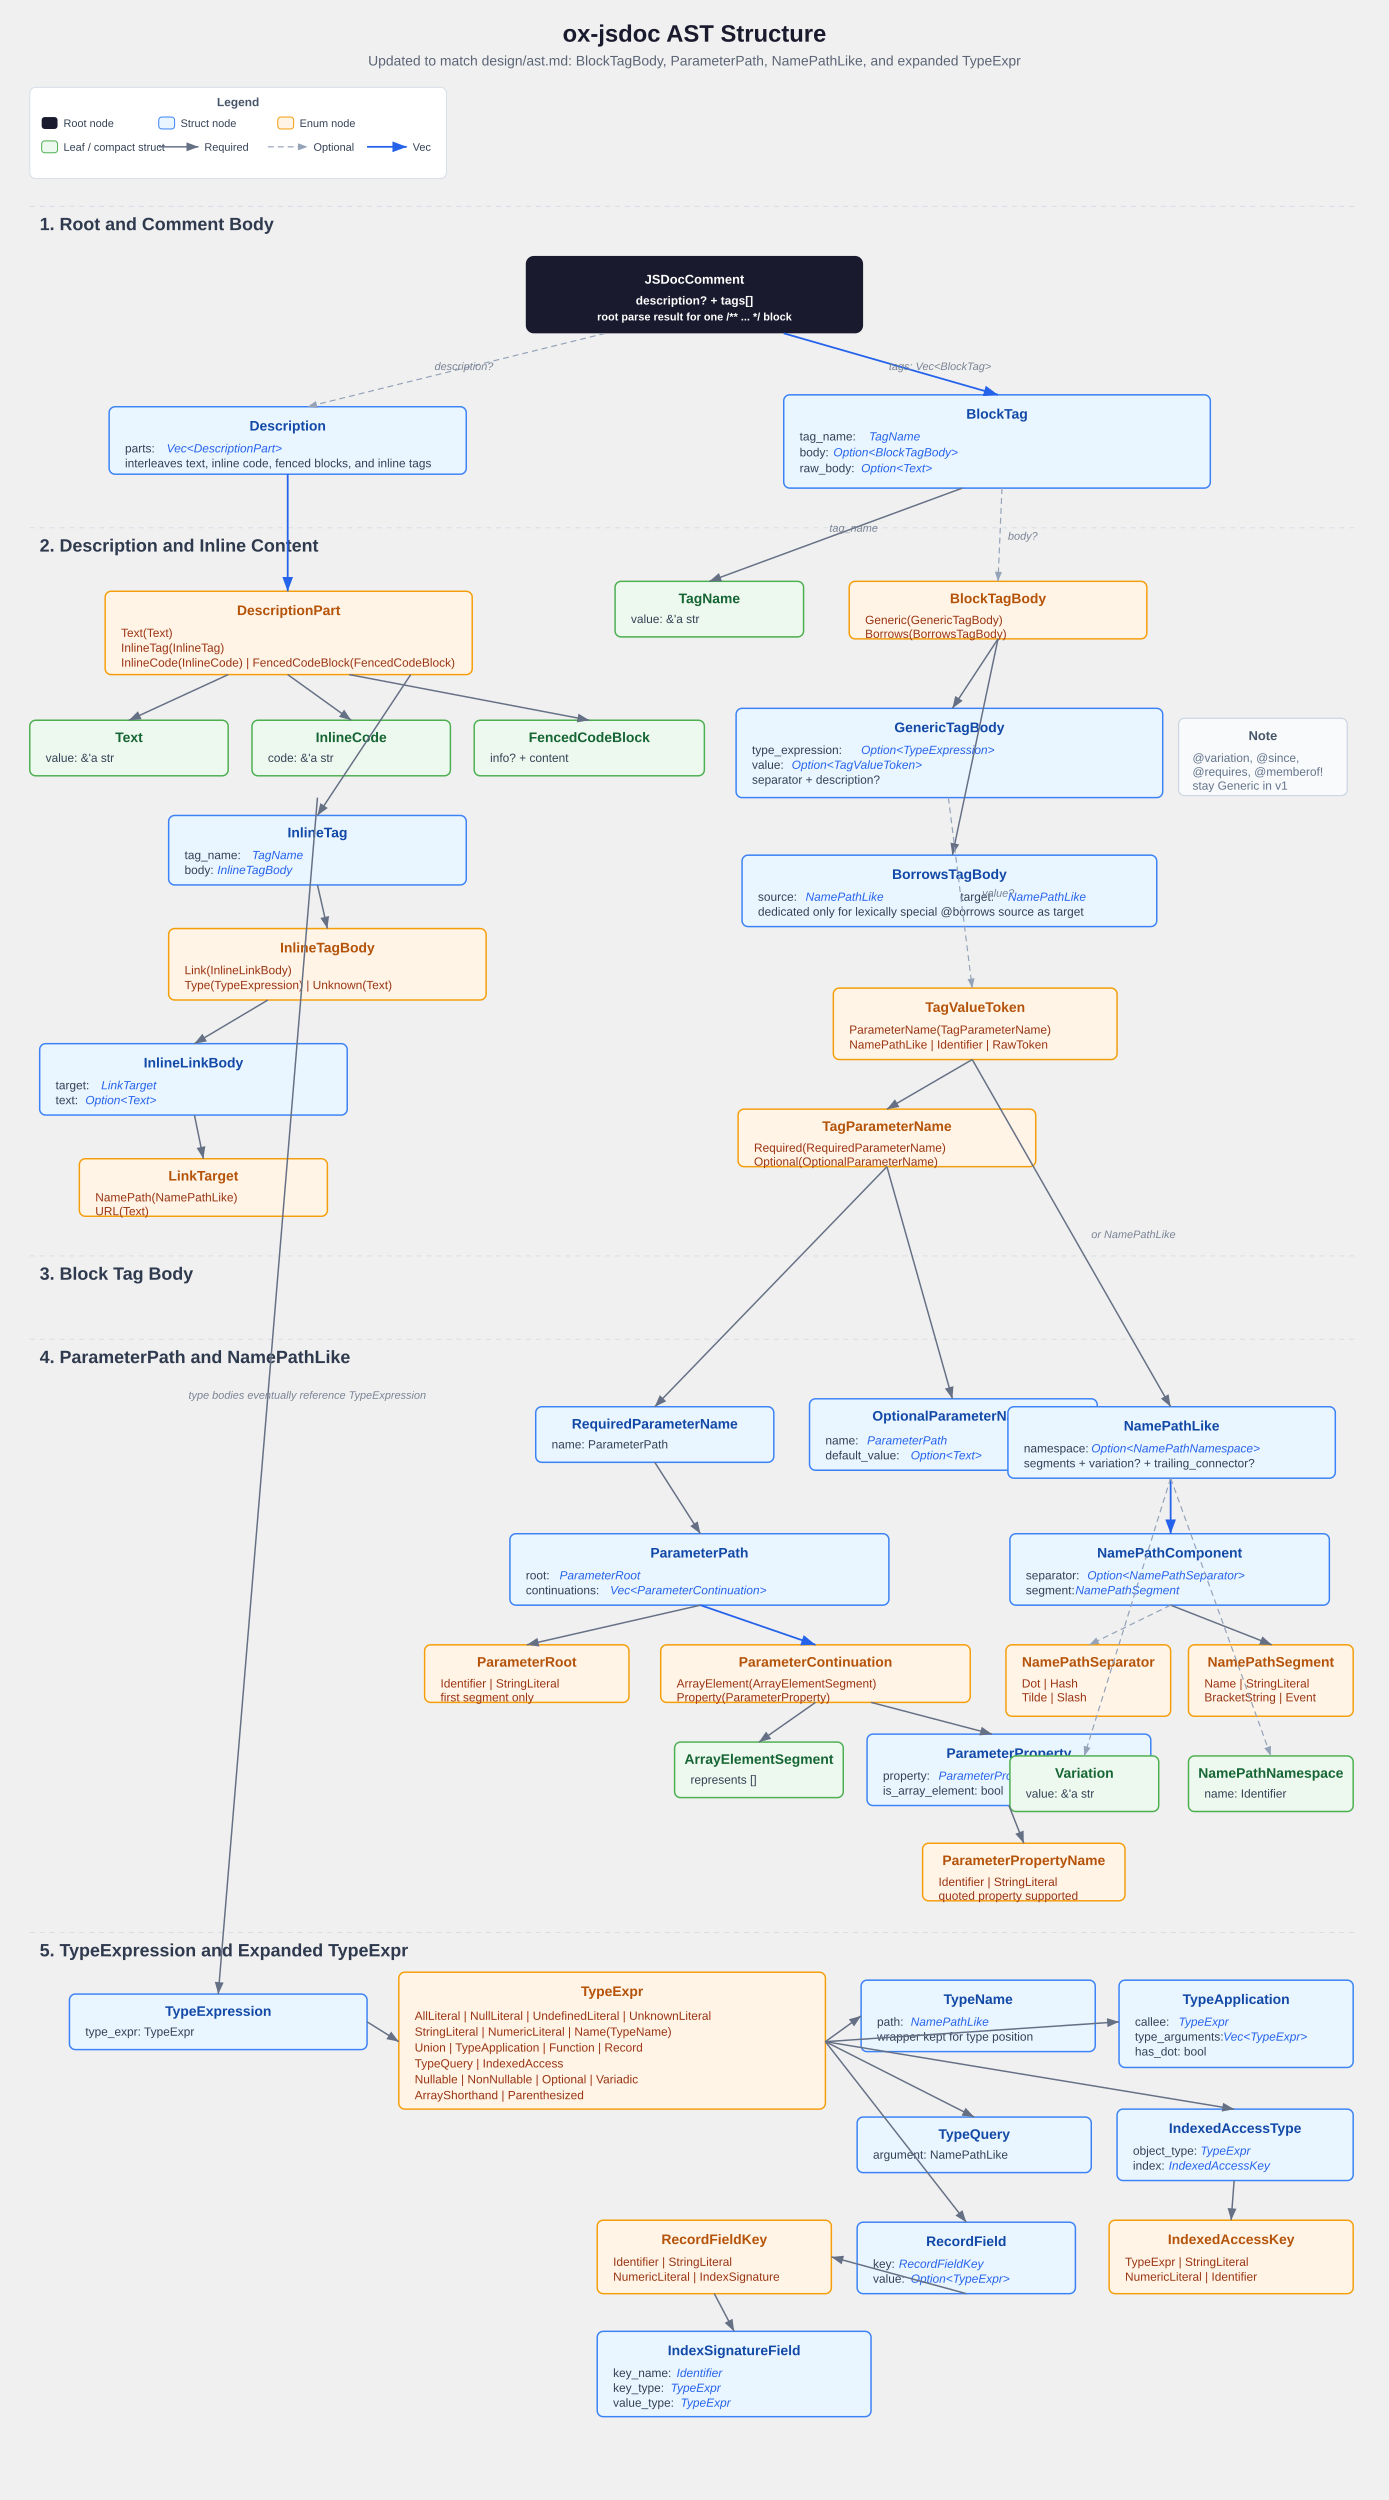
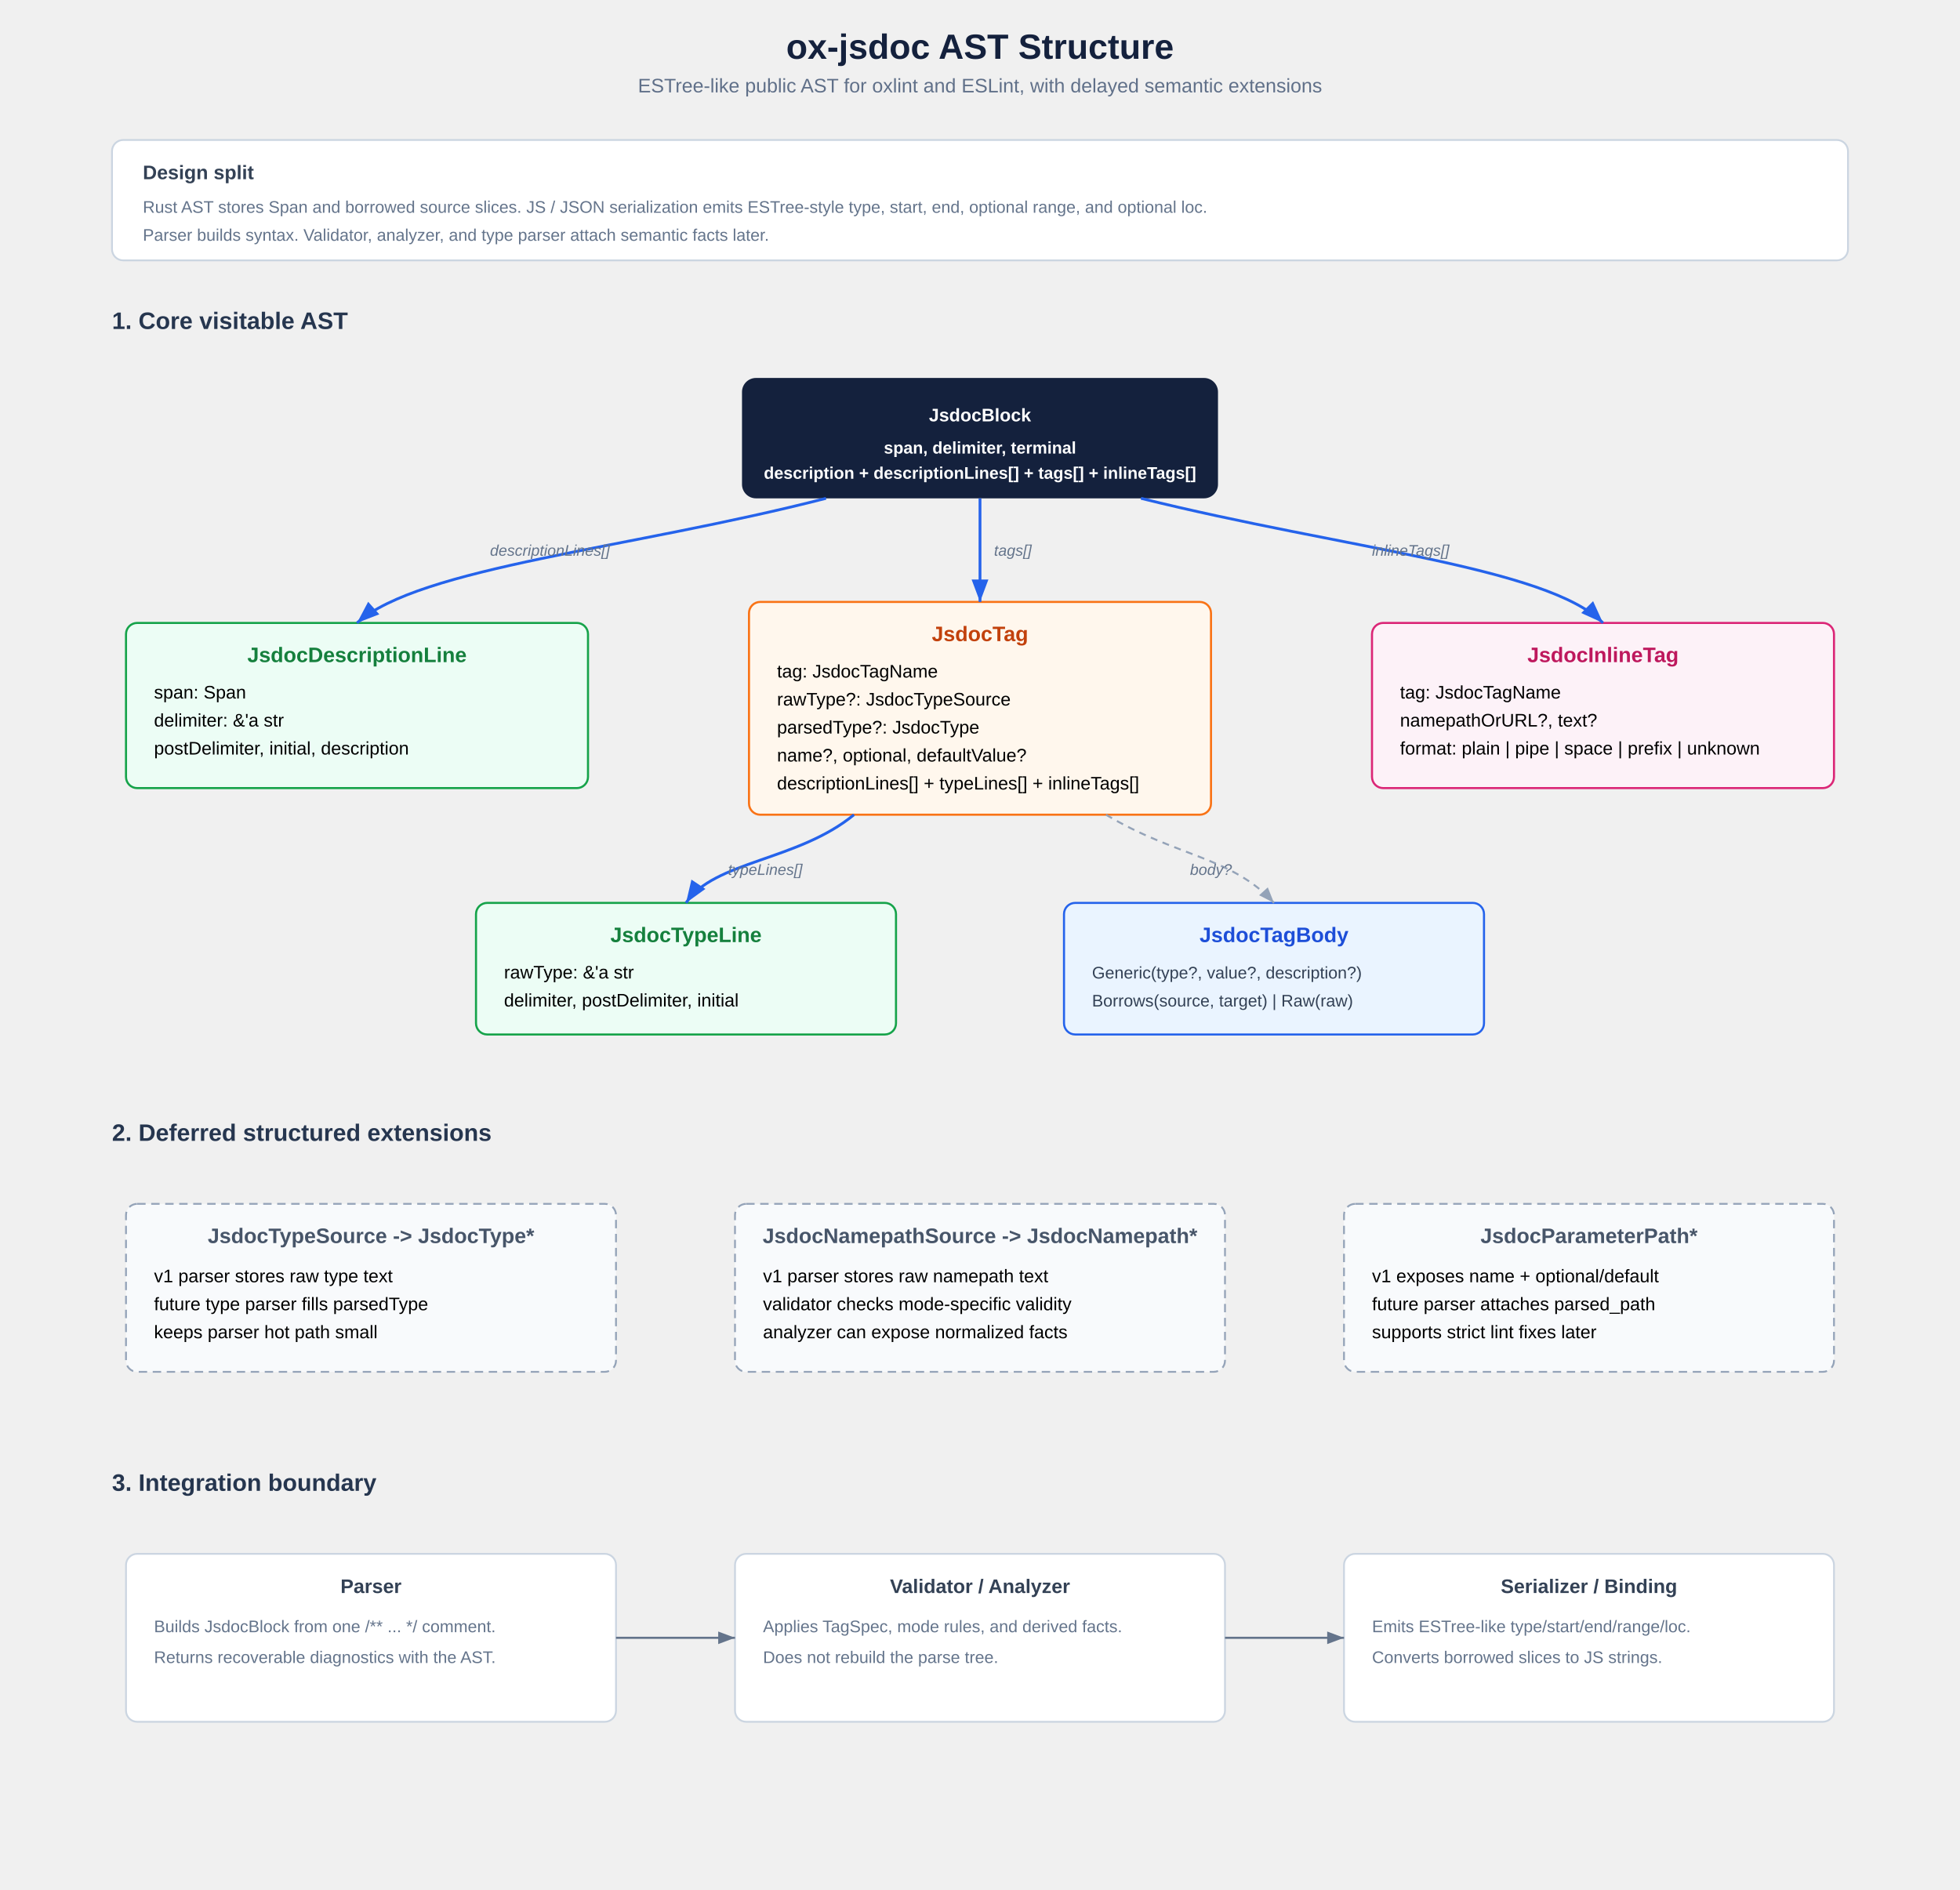
- <svg xmlns="http://www.w3.org/2000/svg" viewBox="0 0 1400 2520" font-family="'Helvetica Neue', Arial, sans-serif" font-size="13">
+ <svg xmlns="http://www.w3.org/2000/svg" viewBox="0 0 1400 1350" font-family="'Helvetica Neue', Arial, sans-serif" font-size="13">
  <defs>
    <style>
-       .title { font-size: 24px; font-weight: 700; fill: #1a1a2e; }
-       .subtitle { font-size: 14px; fill: #5b6475; }
-       .section-label { font-size: 18px; font-weight: 700; fill: #2f3a4f; }
-       .section-line { stroke: #d7dde6; stroke-width: 1; stroke-dasharray: 5 5; }
-       .annotation { font-size: 11px; fill: #798394; font-style: italic; }
-       .node-root rect { fill: #1a1a2e; rx: 8; ry: 8; }
-       .node-root text { fill: #fff; font-weight: 700; }
-       .node-struct rect { fill: #e9f5ff; stroke: #3b82f6; stroke-width: 1.5; rx: 6; ry: 6; }
-       .node-struct .node-title { fill: #1249a7; font-weight: 700; font-size: 14px; }
-       .node-struct .node-field { fill: #334155; font-size: 12px; }
-       .node-struct .node-type { fill: #2563eb; font-size: 12px; font-style: italic; }
-       .node-enum rect { fill: #fff4e6; stroke: #f59e0b; stroke-width: 1.5; rx: 6; ry: 6; }
-       .node-enum .node-title { fill: #b45309; font-weight: 700; font-size: 14px; }
-       .node-enum .variant { fill: #9a3412; font-size: 12px; }
-       .node-leaf rect { fill: #edf9ee; stroke: #4caf50; stroke-width: 1.5; rx: 6; ry: 6; }
-       .node-leaf .node-title { fill: #166534; font-weight: 700; font-size: 14px; }
-       .node-leaf .node-field { fill: #334155; font-size: 12px; }
-       .node-note rect { fill: #f8fafc; stroke: #cbd5e1; stroke-width: 1.2; rx: 6; ry: 6; }
-       .node-note .node-title { fill: #475569; font-weight: 700; font-size: 13px; }
-       .node-note .node-field { fill: #64748b; font-size: 12px; }
-       .edge { stroke: #667085; stroke-width: 1.5; fill: none; }
-       .edge-optional { stroke: #94a3b8; stroke-width: 1.2; fill: none; stroke-dasharray: 6 4; }
-       .edge-vec { stroke: #2563eb; stroke-width: 1.8; fill: none; }
-       .legend text { font-size: 11px; fill: #334155; }
+       .title { font-size: 25px; font-weight: 700; fill: #14213d; }
+       .subtitle { font-size: 14px; fill: #607089; }
+       .section { font-size: 17px; font-weight: 700; fill: #26364f; }
+       .note { font-size: 12px; fill: #64748b; }
+       .mono { font-family: Menlo, Consolas, monospace; }
+       .root rect { fill: #14213d; rx: 10; ry: 10; }
+       .root text { fill: #fff; font-weight: 700; }
+       .node rect { fill: #eaf4ff; stroke: #2563eb; stroke-width: 1.5; rx: 8; ry: 8; }
+       .node .name { fill: #1d4ed8; font-weight: 700; font-size: 15px; }
+       .node .field { fill: #334155; font-size: 12px; }
+       .line rect { fill: #ecfdf5; stroke: #16a34a; stroke-width: 1.5; rx: 8; ry: 8; }
+       .line .name { fill: #15803d; font-weight: 700; font-size: 15px; }
+       .tag rect { fill: #fff7ed; stroke: #f97316; stroke-width: 1.5; rx: 8; ry: 8; }
+       .tag .name { fill: #c2410c; font-weight: 700; font-size: 15px; }
+       .inline rect { fill: #fdf2f8; stroke: #db2777; stroke-width: 1.5; rx: 8; ry: 8; }
+       .inline .name { fill: #be185d; font-weight: 700; font-size: 15px; }
+       .future rect { fill: #f8fafc; stroke: #94a3b8; stroke-width: 1.3; stroke-dasharray: 6 4; rx: 8; ry: 8; }
+       .future .name { fill: #475569; font-weight: 700; font-size: 15px; }
+       .phase rect { fill: #fff; stroke: #cbd5e1; stroke-width: 1.3; rx: 8; ry: 8; }
+       .phase .name { fill: #334155; font-weight: 700; font-size: 14px; }
+       .edge { stroke: #64748b; stroke-width: 1.5; fill: none; }
+       .edge-vec { stroke: #2563eb; stroke-width: 2; fill: none; }
+       .edge-opt { stroke: #94a3b8; stroke-width: 1.4; fill: none; stroke-dasharray: 5 4; }
+       .label { font-size: 11px; fill: #64748b; font-style: italic; }
    </style>
    <marker id="arrow" markerWidth="8" markerHeight="6" refX="8" refY="3" orient="auto">
-       <path d="M0,0 L8,3 L0,6 Z" fill="#667085" />
+       <path d="M0,0 L8,3 L0,6 Z" fill="#64748b" />
    </marker>
-     <marker id="arrow-optional" markerWidth="8" markerHeight="6" refX="8" refY="3" orient="auto">
+     <marker id="arrow-blue" markerWidth="8" markerHeight="6" refX="8" refY="3" orient="auto">
+       <path d="M0,0 L8,3 L0,6 Z" fill="#2563eb" />
+     </marker>
+     <marker id="arrow-opt" markerWidth="8" markerHeight="6" refX="8" refY="3" orient="auto">
      <path d="M0,0 L8,3 L0,6 Z" fill="#94a3b8" />
-     </marker>
-     <marker id="arrow-vec" markerWidth="8" markerHeight="6" refX="8" refY="3" orient="auto">
-       <path d="M0,0 L8,3 L0,6 Z" fill="#2563eb" />
    </marker>
  </defs>
  <text x="700" y="42" text-anchor="middle" class="title">ox-jsdoc AST Structure</text>
-   <text x="700" y="66" text-anchor="middle" class="subtitle">Updated to match design/ast.md: BlockTagBody, ParameterPath, NamePathLike, and expanded TypeExpr</text>
-   <g transform="translate(30, 88)">
-     <rect x="0" y="0" width="420" height="92" fill="#ffffff" stroke="#d7dde6" rx="6" ry="6" />
-     <text x="210" y="19" text-anchor="middle" font-weight="700" font-size="12" fill="#475569">Legend</text>
-     <g class="legend">
-       <rect x="12" y="30" width="16" height="12" fill="#1a1a2e" rx="3" ry="3" />
-       <text x="34" y="40">Root node</text>
-       <rect x="130" y="30" width="16" height="12" fill="#e9f5ff" stroke="#3b82f6" rx="3" ry="3" />
-       <text x="152" y="40">Struct node</text>
-       <rect x="250" y="30" width="16" height="12" fill="#fff4e6" stroke="#f59e0b" rx="3" ry="3" />
-       <text x="272" y="40">Enum node</text>
-       <rect x="12" y="54" width="16" height="12" fill="#edf9ee" stroke="#4caf50" rx="3" ry="3" />
-       <text x="34" y="64">Leaf / compact struct</text>
-       <line x1="130" y1="60" x2="170" y2="60" class="edge" marker-end="url(#arrow)" />
-       <text x="176" y="64">Required</text>
-       <line x1="240" y1="60" x2="280" y2="60" class="edge-optional" marker-end="url(#arrow-optional)" />
-       <text x="286" y="64">Optional</text>
-       <line x1="340" y1="60" x2="380" y2="60" class="edge-vec" marker-end="url(#arrow-vec)" />
-       <text x="386" y="64">Vec</text>
-     </g>
+   <text x="700" y="66" text-anchor="middle" class="subtitle">ESTree-like public AST for oxlint and ESLint, with delayed semantic extensions</text>
+   <g class="phase" transform="translate(80, 100)">
+     <rect x="0" y="0" width="1240" height="86" />
+     <text x="22" y="28" class="name">Design split</text>
+     <text x="22" y="52" class="note">Rust AST stores Span and borrowed source slices. JS / JSON serialization emits ESTree-style type, start, end, optional range, and optional loc.</text>
+     <text x="22" y="72" class="note">Parser builds syntax. Validator, analyzer, and type parser attach semantic facts later.</text>
  </g>
-   <line x1="30" y1="208" x2="1370" y2="208" class="section-line" />
-   <text x="40" y="232" class="section-label">1. Root and Comment Body</text>
-   <g class="node-root" transform="translate(530, 258)">
-     <rect x="0" y="0" width="340" height="78" />
-     <text x="170" y="28" text-anchor="middle">JSDocComment</text>
-     <text x="170" y="49" text-anchor="middle" font-size="12" fill="#cbd5e1">description? + tags[]</text>
-     <text x="170" y="65" text-anchor="middle" font-size="11" fill="#94a3b8">root parse result for one /** ... */ block</text>
+   <text x="80" y="235" class="section">1. Core visitable AST</text>
+   <g class="root" transform="translate(530, 270)">
+     <rect x="0" y="0" width="340" height="86" />
+     <text x="170" y="31" text-anchor="middle">JsdocBlock</text>
+     <text x="170" y="54" text-anchor="middle" font-size="12" fill="#cbd5e1">span, delimiter, terminal</text>
+     <text x="170" y="72" text-anchor="middle" font-size="12" fill="#cbd5e1">description + descriptionLines[] + tags[] + inlineTags[]</text>
  </g>
-   <g class="node-struct" transform="translate(110, 410)">
-     <rect x="0" y="0" width="360" height="68" />
-     <text x="180" y="24" text-anchor="middle" class="node-title">Description</text>
-     <text x="16" y="46" class="node-field">parts:</text>
-     <text x="58" y="46" class="node-type">Vec&lt;DescriptionPart&gt;</text>
-     <text x="16" y="61" class="node-field">interleaves text, inline code, fenced blocks, and inline tags</text>
+   <g class="line" transform="translate(90, 445)">
+     <rect x="0" y="0" width="330" height="118" />
+     <text x="165" y="28" text-anchor="middle" class="name">JsdocDescriptionLine</text>
+     <text x="20" y="54" class="field">span: Span</text>
+     <text x="20" y="74" class="field">delimiter: &amp;'a str</text>
+     <text x="20" y="94" class="field">postDelimiter, initial, description</text>
  </g>
-   <g class="node-struct" transform="translate(790, 398)">
-     <rect x="0" y="0" width="430" height="94" />
-     <text x="215" y="24" text-anchor="middle" class="node-title">BlockTag</text>
-     <text x="16" y="46" class="node-field">tag_name:</text>
-     <text x="86" y="46" class="node-type">TagName</text>
-     <text x="16" y="62" class="node-field">body:</text>
-     <text x="50" y="62" class="node-type">Option&lt;BlockTagBody&gt;</text>
-     <text x="16" y="78" class="node-field">raw_body:</text>
-     <text x="78" y="78" class="node-type">Option&lt;Text&gt;</text>
+   <g class="tag" transform="translate(535, 430)">
+     <rect x="0" y="0" width="330" height="152" />
+     <text x="165" y="28" text-anchor="middle" class="name">JsdocTag</text>
+     <text x="20" y="54" class="field">tag: JsdocTagName</text>
+     <text x="20" y="74" class="field">rawType?: JsdocTypeSource</text>
+     <text x="20" y="94" class="field">parsedType?: JsdocType</text>
+     <text x="20" y="114" class="field">name?, optional, defaultValue?</text>
+     <text x="20" y="134" class="field">descriptionLines[] + typeLines[] + inlineTags[]</text>
  </g>
-   <line x1="610" y1="336" x2="310" y2="410" class="edge-optional" marker-end="url(#arrow-optional)" />
-   <text x="438" y="373" class="annotation">description?</text>
-   <line x1="790" y1="336" x2="1006" y2="398" class="edge-vec" marker-end="url(#arrow-vec)" />
-   <text x="896" y="373" class="annotation">tags: Vec&lt;BlockTag&gt;</text>
-   <line x1="30" y1="532" x2="1370" y2="532" class="section-line" />
-   <text x="40" y="556" class="section-label">2. Description and Inline Content</text>
-   <g class="node-enum" transform="translate(106, 596)">
-     <rect x="0" y="0" width="370" height="84" />
-     <text x="185" y="24" text-anchor="middle" class="node-title">DescriptionPart</text>
-     <text x="16" y="46" class="variant">Text(Text)</text>
-     <text x="16" y="61" class="variant">InlineTag(InlineTag)</text>
-     <text x="16" y="76" class="variant">InlineCode(InlineCode) | FencedCodeBlock(FencedCodeBlock)</text>
+   <g class="inline" transform="translate(980, 445)">
+     <rect x="0" y="0" width="330" height="118" />
+     <text x="165" y="28" text-anchor="middle" class="name">JsdocInlineTag</text>
+     <text x="20" y="54" class="field">tag: JsdocTagName</text>
+     <text x="20" y="74" class="field">namepathOrURL?, text?</text>
+     <text x="20" y="94" class="field">format: plain | pipe | space | prefix | unknown</text>
  </g>
-   <g class="node-leaf" transform="translate(30, 726)">
-     <rect x="0" y="0" width="200" height="56" />
-     <text x="100" y="22" text-anchor="middle" class="node-title">Text</text>
-     <text x="16" y="42" class="node-field">value: &amp;'a str</text>
+   <path d="M 590,356 C 450,392 300,405 255,445" class="edge-vec" marker-end="url(#arrow-blue)" />
+   <text x="350" y="397" class="label">descriptionLines[]</text>
+   <path d="M 700,356 L 700,430" class="edge-vec" marker-end="url(#arrow-blue)" />
+   <text x="710" y="397" class="label">tags[]</text>
+   <path d="M 815,356 C 960,392 1105,405 1145,445" class="edge-vec" marker-end="url(#arrow-blue)" />
+   <text x="980" y="397" class="label">inlineTags[]</text>
+   <g class="line" transform="translate(340, 645)">
+     <rect x="0" y="0" width="300" height="94" />
+     <text x="150" y="28" text-anchor="middle" class="name">JsdocTypeLine</text>
+     <text x="20" y="54" class="field">rawType: &amp;'a str</text>
+     <text x="20" y="74" class="field">delimiter, postDelimiter, initial</text>
  </g>
-   <g class="node-leaf" transform="translate(254, 726)">
-     <rect x="0" y="0" width="200" height="56" />
-     <text x="100" y="22" text-anchor="middle" class="node-title">InlineCode</text>
-     <text x="16" y="42" class="node-field">code: &amp;'a str</text>
+   <g class="node" transform="translate(760, 645)">
+     <rect x="0" y="0" width="300" height="94" />
+     <text x="150" y="28" text-anchor="middle" class="name">JsdocTagBody</text>
+     <text x="20" y="54" class="field">Generic(type?, value?, description?)</text>
+     <text x="20" y="74" class="field">Borrows(source, target) | Raw(raw)</text>
  </g>
-   <g class="node-leaf" transform="translate(478, 726)">
-     <rect x="0" y="0" width="232" height="56" />
-     <text x="116" y="22" text-anchor="middle" class="node-title">FencedCodeBlock</text>
-     <text x="16" y="42" class="node-field">info? + content</text>
+   <path d="M 610,582 C 570,615 510,615 490,645" class="edge-vec" marker-end="url(#arrow-blue)" />
+   <text x="520" y="625" class="label">typeLines[]</text>
+   <path d="M 790,582 C 840,612 880,612 910,645" class="edge-opt" marker-end="url(#arrow-opt)" />
+   <text x="850" y="625" class="label">body?</text>
+   <text x="80" y="815" class="section">2. Deferred structured extensions</text>
+   <g class="future" transform="translate(90, 860)">
+     <rect x="0" y="0" width="350" height="120" />
+     <text x="175" y="28" text-anchor="middle" class="name">JsdocTypeSource -&gt; JsdocType*</text>
+     <text x="20" y="56" class="field">v1 parser stores raw type text</text>
+     <text x="20" y="76" class="field">future type parser fills parsedType</text>
+     <text x="20" y="96" class="field">keeps parser hot path small</text>
  </g>
-   <g class="node-struct" transform="translate(170, 822)">
-     <rect x="0" y="0" width="300" height="70" />
-     <text x="150" y="22" text-anchor="middle" class="node-title">InlineTag</text>
-     <text x="16" y="44" class="node-field">tag_name:</text>
-     <text x="84" y="44" class="node-type">TagName</text>
-     <text x="16" y="59" class="node-field">body:</text>
-     <text x="49" y="59" class="node-type">InlineTagBody</text>
+   <g class="future" transform="translate(525, 860)">
+     <rect x="0" y="0" width="350" height="120" />
+     <text x="175" y="28" text-anchor="middle" class="name">JsdocNamepathSource -&gt; JsdocNamepath*</text>
+     <text x="20" y="56" class="field">v1 parser stores raw namepath text</text>
+     <text x="20" y="76" class="field">validator checks mode-specific validity</text>
+     <text x="20" y="96" class="field">analyzer can expose normalized facts</text>
  </g>
-   <g class="node-enum" transform="translate(170, 936)">
-     <rect x="0" y="0" width="320" height="72" />
-     <text x="160" y="24" text-anchor="middle" class="node-title">InlineTagBody</text>
-     <text x="16" y="46" class="variant">Link(InlineLinkBody)</text>
-     <text x="16" y="61" class="variant">Type(TypeExpression) | Unknown(Text)</text>
+   <g class="future" transform="translate(960, 860)">
+     <rect x="0" y="0" width="350" height="120" />
+     <text x="175" y="28" text-anchor="middle" class="name">JsdocParameterPath*</text>
+     <text x="20" y="56" class="field">v1 exposes name + optional/default</text>
+     <text x="20" y="76" class="field">future parser attaches parsed_path</text>
+     <text x="20" y="96" class="field">supports strict lint fixes later</text>
  </g>
-   <g class="node-struct" transform="translate(40, 1052)">
-     <rect x="0" y="0" width="310" height="72" />
-     <text x="155" y="24" text-anchor="middle" class="node-title">InlineLinkBody</text>
-     <text x="16" y="46" class="node-field">target:</text>
-     <text x="62" y="46" class="node-type">LinkTarget</text>
-     <text x="16" y="61" class="node-field">text:</text>
-     <text x="46" y="61" class="node-type">Option&lt;Text&gt;</text>
+   <text x="80" y="1065" class="section">3. Integration boundary</text>
+   <g class="phase" transform="translate(90, 1110)">
+     <rect x="0" y="0" width="350" height="120" />
+     <text x="175" y="28" text-anchor="middle" class="name">Parser</text>
+     <text x="20" y="56" class="note">Builds JsdocBlock from one /** ... */ comment.</text>
+     <text x="20" y="78" class="note">Returns recoverable diagnostics with the AST.</text>
  </g>
-   <g class="node-enum" transform="translate(80, 1168)">
-     <rect x="0" y="0" width="250" height="58" />
-     <text x="125" y="22" text-anchor="middle" class="node-title">LinkTarget</text>
-     <text x="16" y="43" class="variant">NamePath(NamePathLike)</text>
-     <text x="16" y="57" class="variant">URL(Text)</text>
+   <g class="phase" transform="translate(525, 1110)">
+     <rect x="0" y="0" width="350" height="120" />
+     <text x="175" y="28" text-anchor="middle" class="name">Validator / Analyzer</text>
+     <text x="20" y="56" class="note">Applies TagSpec, mode rules, and derived facts.</text>
+     <text x="20" y="78" class="note">Does not rebuild the parse tree.</text>
  </g>
-   <line x1="290" y1="478" x2="290" y2="596" class="edge-vec" marker-end="url(#arrow-vec)" />
-   <line x1="230" y1="680" x2="130" y2="726" class="edge" marker-end="url(#arrow)" />
-   <line x1="290" y1="680" x2="354" y2="726" class="edge" marker-end="url(#arrow)" />
-   <line x1="352" y1="680" x2="594" y2="726" class="edge" marker-end="url(#arrow)" />
-   <line x1="414" y1="680" x2="320" y2="822" class="edge" marker-end="url(#arrow)" />
-   <line x1="320" y1="892" x2="330" y2="936" class="edge" marker-end="url(#arrow)" />
-   <line x1="270" y1="1008" x2="196" y2="1052" class="edge" marker-end="url(#arrow)" />
-   <line x1="196" y1="1124" x2="205" y2="1168" class="edge" marker-end="url(#arrow)" />
-   <line x1="30" y1="1266" x2="1370" y2="1266" class="section-line" />
-   <text x="40" y="1290" class="section-label">3. Block Tag Body</text>
-   <g class="node-leaf" transform="translate(620, 586)">
-     <rect x="0" y="0" width="190" height="56" />
-     <text x="95" y="22" text-anchor="middle" class="node-title">TagName</text>
-     <text x="16" y="42" class="node-field">value: &amp;'a str</text>
+   <g class="phase" transform="translate(960, 1110)">
+     <rect x="0" y="0" width="350" height="120" />
+     <text x="175" y="28" text-anchor="middle" class="name">Serializer / Binding</text>
+     <text x="20" y="56" class="note">Emits ESTree-like type/start/end/range/loc.</text>
+     <text x="20" y="78" class="note">Converts borrowed slices to JS strings.</text>
  </g>
-   <g class="node-enum" transform="translate(856, 586)">
-     <rect x="0" y="0" width="300" height="58" />
-     <text x="150" y="22" text-anchor="middle" class="node-title">BlockTagBody</text>
-     <text x="16" y="43" class="variant">Generic(GenericTagBody)</text>
-     <text x="16" y="57" class="variant">Borrows(BorrowsTagBody)</text>
-   </g>
-   <g class="node-struct" transform="translate(742, 714)">
-     <rect x="0" y="0" width="430" height="90" />
-     <text x="215" y="24" text-anchor="middle" class="node-title">GenericTagBody</text>
-     <text x="16" y="46" class="node-field">type_expression:</text>
-     <text x="126" y="46" class="node-type">Option&lt;TypeExpression&gt;</text>
-     <text x="16" y="61" class="node-field">value:</text>
-     <text x="56" y="61" class="node-type">Option&lt;TagValueToken&gt;</text>
-     <text x="16" y="76" class="node-field">separator + description?</text>
-   </g>
-   <g class="node-struct" transform="translate(748, 862)">
-     <rect x="0" y="0" width="418" height="72" />
-     <text x="209" y="24" text-anchor="middle" class="node-title">BorrowsTagBody</text>
-     <text x="16" y="46" class="node-field">source:</text>
-     <text x="64" y="46" class="node-type">NamePathLike</text>
-     <text x="220" y="46" class="node-field">target:</text>
-     <text x="268" y="46" class="node-type">NamePathLike</text>
-     <text x="16" y="61" class="node-field">dedicated only for lexically special @borrows source as target</text>
-   </g>
-   <g class="node-enum" transform="translate(840, 996)">
-     <rect x="0" y="0" width="286" height="72" />
-     <text x="143" y="24" text-anchor="middle" class="node-title">TagValueToken</text>
-     <text x="16" y="46" class="variant">ParameterName(TagParameterName)</text>
-     <text x="16" y="61" class="variant">NamePathLike | Identifier | RawToken</text>
-   </g>
-   <g class="node-note" transform="translate(1188, 724)">
-     <rect x="0" y="0" width="170" height="78" />
-     <text x="85" y="22" text-anchor="middle" class="node-title">Note</text>
-     <text x="14" y="44" class="node-field">@variation, @since,</text>
-     <text x="14" y="58" class="node-field">@requires, @memberof!</text>
-     <text x="14" y="72" class="node-field">stay Generic in v1</text>
-   </g>
-   <line x1="1010" y1="492" x2="1006" y2="586" class="edge-optional" marker-end="url(#arrow-optional)" />
-   <text x="1016" y="544" class="annotation">body?</text>
-   <line x1="970" y1="492" x2="715" y2="586" class="edge" marker-end="url(#arrow)" />
-   <text x="836" y="536" class="annotation">tag_name</text>
-   <line x1="1006" y1="644" x2="960" y2="714" class="edge" marker-end="url(#arrow)" />
-   <line x1="1006" y1="644" x2="960" y2="862" class="edge" marker-end="url(#arrow)" />
-   <line x1="956" y1="804" x2="980" y2="996" class="edge-optional" marker-end="url(#arrow-optional)" />
-   <text x="990" y="904" class="annotation">value?</text>
-   <line x1="30" y1="1350" x2="1370" y2="1350" class="section-line" />
-   <text x="40" y="1374" class="section-label">4. ParameterPath and NamePathLike</text>
-   <g class="node-enum" transform="translate(744, 1118)">
-     <rect x="0" y="0" width="300" height="58" />
-     <text x="150" y="22" text-anchor="middle" class="node-title">TagParameterName</text>
-     <text x="16" y="43" class="variant">Required(RequiredParameterName)</text>
-     <text x="16" y="57" class="variant">Optional(OptionalParameterName)</text>
-   </g>
-   <g class="node-struct" transform="translate(540, 1418)">
-     <rect x="0" y="0" width="240" height="56" />
-     <text x="120" y="22" text-anchor="middle" class="node-title">RequiredParameterName</text>
-     <text x="16" y="42" class="node-field">name: ParameterPath</text>
-   </g>
-   <g class="node-struct" transform="translate(816, 1410)">
-     <rect x="0" y="0" width="290" height="72" />
-     <text x="145" y="22" text-anchor="middle" class="node-title">OptionalParameterName</text>
-     <text x="16" y="46" class="node-field">name:</text>
-     <text x="58" y="46" class="node-type">ParameterPath</text>
-     <text x="16" y="61" class="node-field">default_value:</text>
-     <text x="102" y="61" class="node-type">Option&lt;Text&gt;</text>
-   </g>
-   <g class="node-struct" transform="translate(514, 1546)">
-     <rect x="0" y="0" width="382" height="72" />
-     <text x="191" y="24" text-anchor="middle" class="node-title">ParameterPath</text>
-     <text x="16" y="46" class="node-field">root:</text>
-     <text x="50" y="46" class="node-type">ParameterRoot</text>
-     <text x="16" y="61" class="node-field">continuations:</text>
-     <text x="101" y="61" class="node-type">Vec&lt;ParameterContinuation&gt;</text>
-   </g>
-   <g class="node-enum" transform="translate(428, 1658)">
-     <rect x="0" y="0" width="206" height="58" />
-     <text x="103" y="22" text-anchor="middle" class="node-title">ParameterRoot</text>
-     <text x="16" y="43" class="variant">Identifier | StringLiteral</text>
-     <text x="16" y="57" class="variant">first segment only</text>
-   </g>
-   <g class="node-enum" transform="translate(666, 1658)">
-     <rect x="0" y="0" width="312" height="58" />
-     <text x="156" y="22" text-anchor="middle" class="node-title">ParameterContinuation</text>
-     <text x="16" y="43" class="variant">ArrayElement(ArrayElementSegment)</text>
-     <text x="16" y="57" class="variant">Property(ParameterProperty)</text>
-   </g>
-   <g class="node-leaf" transform="translate(680, 1756)">
-     <rect x="0" y="0" width="170" height="56" />
-     <text x="85" y="22" text-anchor="middle" class="node-title">ArrayElementSegment</text>
-     <text x="16" y="42" class="node-field">represents []</text>
-   </g>
-   <g class="node-struct" transform="translate(874, 1748)">
-     <rect x="0" y="0" width="286" height="72" />
-     <text x="143" y="24" text-anchor="middle" class="node-title">ParameterProperty</text>
-     <text x="16" y="46" class="node-field">property:</text>
-     <text x="72" y="46" class="node-type">ParameterPropertyName</text>
-     <text x="16" y="61" class="node-field">is_array_element: bool</text>
-   </g>
-   <g class="node-enum" transform="translate(930, 1858)">
-     <rect x="0" y="0" width="204" height="58" />
-     <text x="102" y="22" text-anchor="middle" class="node-title">ParameterPropertyName</text>
-     <text x="16" y="43" class="variant">Identifier | StringLiteral</text>
-     <text x="16" y="57" class="variant">quoted property supported</text>
-   </g>
-   <g class="node-struct" transform="translate(1016, 1418)">
-     <rect x="0" y="0" width="330" height="72" />
-     <text x="165" y="24" text-anchor="middle" class="node-title">NamePathLike</text>
-     <text x="16" y="46" class="node-field">namespace:</text>
-     <text x="84" y="46" class="node-type">Option&lt;NamePathNamespace&gt;</text>
-     <text x="16" y="61" class="node-field">segments + variation? + trailing_connector?</text>
-   </g>
-   <g class="node-struct" transform="translate(1018, 1546)">
-     <rect x="0" y="0" width="322" height="72" />
-     <text x="161" y="24" text-anchor="middle" class="node-title">NamePathComponent</text>
-     <text x="16" y="46" class="node-field">separator:</text>
-     <text x="78" y="46" class="node-type">Option&lt;NamePathSeparator&gt;</text>
-     <text x="16" y="61" class="node-field">segment:</text>
-     <text x="66" y="61" class="node-type">NamePathSegment</text>
-   </g>
-   <g class="node-enum" transform="translate(1014, 1658)">
-     <rect x="0" y="0" width="166" height="72" />
-     <text x="83" y="22" text-anchor="middle" class="node-title">NamePathSeparator</text>
-     <text x="16" y="43" class="variant">Dot | Hash</text>
-     <text x="16" y="57" class="variant">Tilde | Slash</text>
-   </g>
-   <g class="node-enum" transform="translate(1198, 1658)">
-     <rect x="0" y="0" width="166" height="72" />
-     <text x="83" y="22" text-anchor="middle" class="node-title">NamePathSegment</text>
-     <text x="16" y="43" class="variant">Name | StringLiteral</text>
-     <text x="16" y="57" class="variant">BracketString | Event</text>
-   </g>
-   <g class="node-leaf" transform="translate(1018, 1770)">
-     <rect x="0" y="0" width="150" height="56" />
-     <text x="75" y="22" text-anchor="middle" class="node-title">Variation</text>
-     <text x="16" y="42" class="node-field">value: &amp;'a str</text>
-   </g>
-   <g class="node-leaf" transform="translate(1198, 1770)">
-     <rect x="0" y="0" width="166" height="56" />
-     <text x="83" y="22" text-anchor="middle" class="node-title">NamePathNamespace</text>
-     <text x="16" y="42" class="node-field">name: Identifier</text>
-   </g>
-   <line x1="980" y1="1068" x2="894" y2="1118" class="edge" marker-end="url(#arrow)" />
-   <line x1="980" y1="1068" x2="1180" y2="1418" class="edge" marker-end="url(#arrow)" />
-   <text x="1100" y="1248" class="annotation">or NamePathLike</text>
-   <line x1="894" y1="1176" x2="660" y2="1418" class="edge" marker-end="url(#arrow)" />
-   <line x1="894" y1="1176" x2="960" y2="1410" class="edge" marker-end="url(#arrow)" />
-   <line x1="660" y1="1474" x2="706" y2="1546" class="edge" marker-end="url(#arrow)" />
-   <line x1="706" y1="1618" x2="531" y2="1658" class="edge" marker-end="url(#arrow)" />
-   <line x1="706" y1="1618" x2="822" y2="1658" class="edge-vec" marker-end="url(#arrow-vec)" />
-   <line x1="822" y1="1716" x2="765" y2="1756" class="edge" marker-end="url(#arrow)" />
-   <line x1="878" y1="1716" x2="1000" y2="1748" class="edge" marker-end="url(#arrow)" />
-   <line x1="1017" y1="1820" x2="1032" y2="1858" class="edge" marker-end="url(#arrow)" />
-   <line x1="1180" y1="1490" x2="1180" y2="1546" class="edge-vec" marker-end="url(#arrow-vec)" />
-   <line x1="1180" y1="1618" x2="1098" y2="1658" class="edge-optional" marker-end="url(#arrow-optional)" />
-   <line x1="1180" y1="1618" x2="1282" y2="1658" class="edge" marker-end="url(#arrow)" />
-   <line x1="1180" y1="1490" x2="1093" y2="1770" class="edge-optional" marker-end="url(#arrow-optional)" />
-   <line x1="1180" y1="1490" x2="1281" y2="1770" class="edge-optional" marker-end="url(#arrow-optional)" />
-   <line x1="30" y1="1948" x2="1370" y2="1948" class="section-line" />
-   <text x="40" y="1972" class="section-label">5. TypeExpression and Expanded TypeExpr</text>
-   <g class="node-struct" transform="translate(70, 2010)">
-     <rect x="0" y="0" width="300" height="56" />
-     <text x="150" y="22" text-anchor="middle" class="node-title">TypeExpression</text>
-     <text x="16" y="42" class="node-field">type_expr: TypeExpr</text>
-   </g>
-   <g class="node-enum" transform="translate(402, 1988)">
-     <rect x="0" y="0" width="430" height="138" />
-     <text x="215" y="24" text-anchor="middle" class="node-title">TypeExpr</text>
-     <text x="16" y="48" class="variant">AllLiteral | NullLiteral | UndefinedLiteral | UnknownLiteral</text>
-     <text x="16" y="64" class="variant">StringLiteral | NumericLiteral | Name(TypeName)</text>
-     <text x="16" y="80" class="variant">Union | TypeApplication | Function | Record</text>
-     <text x="16" y="96" class="variant">TypeQuery | IndexedAccess</text>
-     <text x="16" y="112" class="variant">Nullable | NonNullable | Optional | Variadic</text>
-     <text x="16" y="128" class="variant">ArrayShorthand | Parenthesized</text>
-   </g>
-   <g class="node-struct" transform="translate(868, 1996)">
-     <rect x="0" y="0" width="236" height="72" />
-     <text x="118" y="24" text-anchor="middle" class="node-title">TypeName</text>
-     <text x="16" y="46" class="node-field">path:</text>
-     <text x="50" y="46" class="node-type">NamePathLike</text>
-     <text x="16" y="61" class="node-field">wrapper kept for type position</text>
-   </g>
-   <g class="node-struct" transform="translate(1128, 1996)">
-     <rect x="0" y="0" width="236" height="88" />
-     <text x="118" y="24" text-anchor="middle" class="node-title">TypeApplication</text>
-     <text x="16" y="46" class="node-field">callee:</text>
-     <text x="60" y="46" class="node-type">TypeExpr</text>
-     <text x="16" y="61" class="node-field">type_arguments:</text>
-     <text x="105" y="61" class="node-type">Vec&lt;TypeExpr&gt;</text>
-     <text x="16" y="76" class="node-field">has_dot: bool</text>
-   </g>
-   <g class="node-struct" transform="translate(864, 2134)">
-     <rect x="0" y="0" width="236" height="56" />
-     <text x="118" y="22" text-anchor="middle" class="node-title">TypeQuery</text>
-     <text x="16" y="42" class="node-field">argument: NamePathLike</text>
-   </g>
-   <g class="node-struct" transform="translate(1126, 2126)">
-     <rect x="0" y="0" width="238" height="72" />
-     <text x="119" y="24" text-anchor="middle" class="node-title">IndexedAccessType</text>
-     <text x="16" y="46" class="node-field">object_type:</text>
-     <text x="84" y="46" class="node-type">TypeExpr</text>
-     <text x="16" y="61" class="node-field">index:</text>
-     <text x="52" y="61" class="node-type">IndexedAccessKey</text>
-   </g>
-   <g class="node-enum" transform="translate(1118, 2238)">
-     <rect x="0" y="0" width="246" height="74" />
-     <text x="123" y="24" text-anchor="middle" class="node-title">IndexedAccessKey</text>
-     <text x="16" y="46" class="variant">TypeExpr | StringLiteral</text>
-     <text x="16" y="61" class="variant">NumericLiteral | Identifier</text>
-   </g>
-   <g class="node-struct" transform="translate(864, 2240)">
-     <rect x="0" y="0" width="220" height="72" />
-     <text x="110" y="24" text-anchor="middle" class="node-title">RecordField</text>
-     <text x="16" y="46" class="node-field">key:</text>
-     <text x="42" y="46" class="node-type">RecordFieldKey</text>
-     <text x="16" y="61" class="node-field">value:</text>
-     <text x="54" y="61" class="node-type">Option&lt;TypeExpr&gt;</text>
-   </g>
-   <g class="node-enum" transform="translate(602, 2238)">
-     <rect x="0" y="0" width="236" height="74" />
-     <text x="118" y="24" text-anchor="middle" class="node-title">RecordFieldKey</text>
-     <text x="16" y="46" class="variant">Identifier | StringLiteral</text>
-     <text x="16" y="61" class="variant">NumericLiteral | IndexSignature</text>
-   </g>
-   <g class="node-struct" transform="translate(602, 2350)">
-     <rect x="0" y="0" width="276" height="86" />
-     <text x="138" y="24" text-anchor="middle" class="node-title">IndexSignatureField</text>
-     <text x="16" y="46" class="node-field">key_name:</text>
-     <text x="80" y="46" class="node-type">Identifier</text>
-     <text x="16" y="61" class="node-field">key_type:</text>
-     <text x="74" y="61" class="node-type">TypeExpr</text>
-     <text x="16" y="76" class="node-field">value_type:</text>
-     <text x="84" y="76" class="node-type">TypeExpr</text>
-   </g>
-   <line x1="320" y1="804" x2="220" y2="2010" class="edge" marker-end="url(#arrow)" />
-   <text x="190" y="1410" class="annotation">type bodies eventually reference TypeExpression</text>
-   <line x1="370" y1="2038" x2="402" y2="2058" class="edge" marker-end="url(#arrow)" />
-   <line x1="832" y1="2058" x2="868" y2="2032" class="edge" marker-end="url(#arrow)" />
-   <line x1="832" y1="2058" x2="1128" y2="2038" class="edge" marker-end="url(#arrow)" />
-   <line x1="832" y1="2058" x2="982" y2="2134" class="edge" marker-end="url(#arrow)" />
-   <line x1="832" y1="2058" x2="1244" y2="2126" class="edge" marker-end="url(#arrow)" />
-   <line x1="832" y1="2058" x2="974" y2="2240" class="edge" marker-end="url(#arrow)" />
-   <line x1="1244" y1="2198" x2="1241" y2="2238" class="edge" marker-end="url(#arrow)" />
-   <line x1="974" y1="2312" x2="838" y2="2275" class="edge" marker-end="url(#arrow)" />
-   <line x1="720" y1="2312" x2="740" y2="2350" class="edge" marker-end="url(#arrow)" />
+   <path d="M 440,1170 L 525,1170" class="edge" marker-end="url(#arrow)" />
+   <path d="M 875,1170 L 960,1170" class="edge" marker-end="url(#arrow)" />
</svg>
